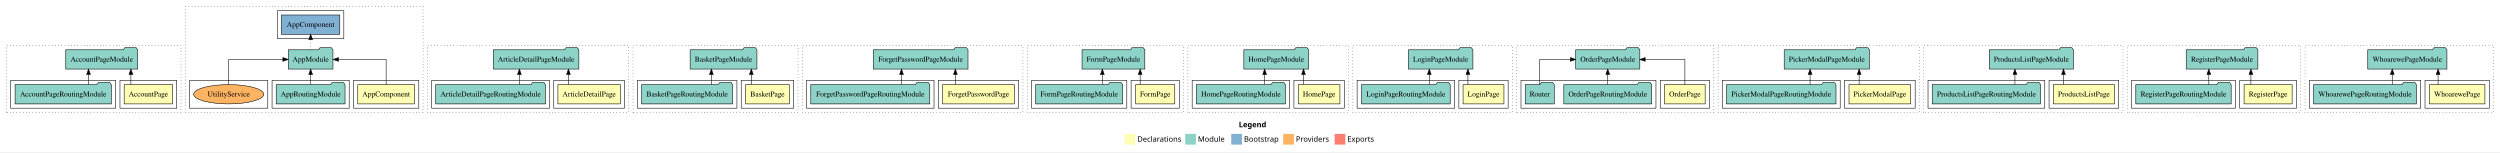
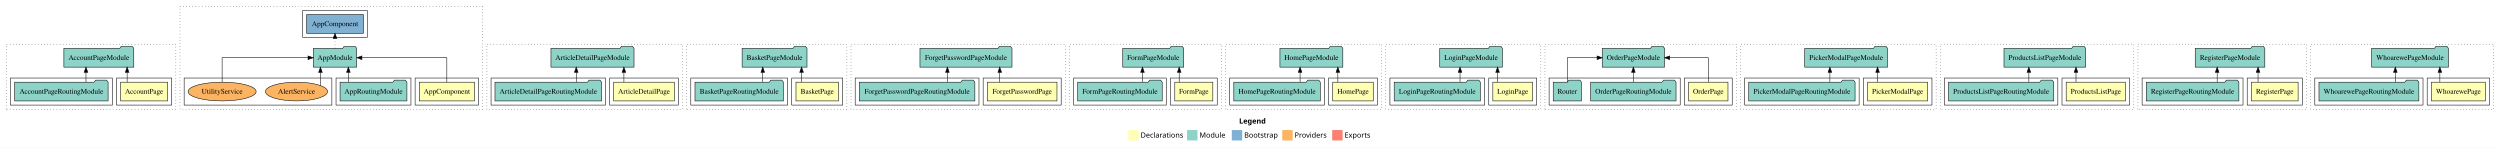
- <svg xmlns="http://www.w3.org/2000/svg" width="4668pt" height="284pt" viewBox="0.00 0.00 4668.00 284.00">
+ <svg xmlns="http://www.w3.org/2000/svg" width="4806pt" height="284pt" viewBox="0.00 0.00 4806.00 284.00">
  <g id="graph0" class="graph" transform="scale(1 1) rotate(0) translate(4 280)">
-     <polygon fill="white" stroke="transparent" points="-4,4 -4,-280 4664,-280 4664,4 -4,4" />
-     <text text-anchor="start" x="2309.01" y="-42.4" font-family="sans-serif" font-weight="bold" font-size="14.00">Legend</text>
-     <polygon fill="#ffffb3" stroke="transparent" points="2096,-10 2096,-30 2116,-30 2116,-10 2096,-10" />
-     <text text-anchor="start" x="2119.63" y="-15.4" font-family="sans-serif" font-size="14.00">  Declarations</text>
-     <polygon fill="#8dd3c7" stroke="transparent" points="2209,-10 2209,-30 2229,-30 2229,-10 2209,-10" />
-     <text text-anchor="start" x="2232.73" y="-15.4" font-family="sans-serif" font-size="14.00">  Module</text>
-     <polygon fill="#80b1d3" stroke="transparent" points="2295,-10 2295,-30 2315,-30 2315,-10 2295,-10" />
-     <text text-anchor="start" x="2318.78" y="-15.4" font-family="sans-serif" font-size="14.00">  Bootstrap</text>
-     <polygon fill="#fdb462" stroke="transparent" points="2392,-10 2392,-30 2412,-30 2412,-10 2392,-10" />
-     <text text-anchor="start" x="2415.67" y="-15.4" font-family="sans-serif" font-size="14.00">  Providers</text>
-     <polygon fill="#fb8072" stroke="transparent" points="2488,-10 2488,-30 2508,-30 2508,-10 2488,-10" />
-     <text text-anchor="start" x="2511.73" y="-15.4" font-family="sans-serif" font-size="14.00">  Exports</text>
+     <polygon fill="white" stroke="transparent" points="-4,4 -4,-280 4802,-280 4802,4 -4,4" />
+     <text text-anchor="start" x="2378.01" y="-42.4" font-family="sans-serif" font-weight="bold" font-size="14.00">Legend</text>
+     <polygon fill="#ffffb3" stroke="transparent" points="2165,-10 2165,-30 2185,-30 2185,-10 2165,-10" />
+     <text text-anchor="start" x="2188.63" y="-15.4" font-family="sans-serif" font-size="14.00">  Declarations</text>
+     <polygon fill="#8dd3c7" stroke="transparent" points="2278,-10 2278,-30 2298,-30 2298,-10 2278,-10" />
+     <text text-anchor="start" x="2301.73" y="-15.4" font-family="sans-serif" font-size="14.00">  Module</text>
+     <polygon fill="#80b1d3" stroke="transparent" points="2364,-10 2364,-30 2384,-30 2384,-10 2364,-10" />
+     <text text-anchor="start" x="2387.78" y="-15.4" font-family="sans-serif" font-size="14.00">  Bootstrap</text>
+     <polygon fill="#fdb462" stroke="transparent" points="2461,-10 2461,-30 2481,-30 2481,-10 2461,-10" />
+     <text text-anchor="start" x="2484.67" y="-15.4" font-family="sans-serif" font-size="14.00">  Providers</text>
+     <polygon fill="#fb8072" stroke="transparent" points="2557,-10 2557,-30 2577,-30 2577,-10 2557,-10" />
+     <text text-anchor="start" x="2580.73" y="-15.4" font-family="sans-serif" font-size="14.00">  Exports</text>
    <g id="clust1" class="cluster">
      <polygon fill="none" stroke="black" stroke-dasharray="1,5" points="8,-70 8,-195 334,-195 334,-70 8,-70" />
    </g>
    <g id="clust2" class="cluster">
      <polygon fill="none" stroke="black" points="220,-78 220,-130 326,-130 326,-78 220,-78" />
    </g>
    <g id="clust4" class="cluster">
      <polygon fill="none" stroke="black" points="16,-78 16,-130 212,-130 212,-78 16,-78" />
    </g>
    <g id="clust14" class="cluster">
-       <polygon fill="none" stroke="black" stroke-dasharray="1,5" points="342,-70 342,-268 786,-268 786,-70 342,-70" />
+       <polygon fill="none" stroke="black" stroke-dasharray="1,5" points="342,-70 342,-268 924,-268 924,-70 342,-70" />
    </g>
    <g id="clust15" class="cluster">
-       <polygon fill="none" stroke="black" points="656,-78 656,-130 778,-130 778,-78 656,-78" />
+       <polygon fill="none" stroke="black" points="794,-78 794,-130 916,-130 916,-78 794,-78" />
    </g>
    <g id="clust17" class="cluster">
-       <polygon fill="none" stroke="black" points="504,-78 504,-130 648,-130 648,-78 504,-78" />
+       <polygon fill="none" stroke="black" points="642,-78 642,-130 786,-130 786,-78 642,-78" />
    </g>
    <g id="clust19" class="cluster">
-       <polygon fill="none" stroke="black" points="514,-208 514,-260 638,-260 638,-208 514,-208" />
+       <polygon fill="none" stroke="black" points="578,-208 578,-260 702,-260 702,-208 578,-208" />
    </g>
    <g id="clust20" class="cluster">
-       <polygon fill="none" stroke="black" points="350,-78 350,-130 496,-130 496,-78 350,-78" />
+       <polygon fill="none" stroke="black" points="350,-78 350,-130 634,-130 634,-78 350,-78" />
    </g>
    <g id="clust27" class="cluster">
-       <polygon fill="none" stroke="black" stroke-dasharray="1,5" points="794,-70 794,-195 1170,-195 1170,-70 794,-70" />
+       <polygon fill="none" stroke="black" stroke-dasharray="1,5" points="932,-70 932,-195 1308,-195 1308,-70 932,-70" />
    </g>
    <g id="clust28" class="cluster">
-       <polygon fill="none" stroke="black" points="1030,-78 1030,-130 1162,-130 1162,-78 1030,-78" />
+       <polygon fill="none" stroke="black" points="1168,-78 1168,-130 1300,-130 1300,-78 1168,-78" />
    </g>
    <g id="clust30" class="cluster">
-       <polygon fill="none" stroke="black" points="802,-78 802,-130 1022,-130 1022,-78 802,-78" />
+       <polygon fill="none" stroke="black" points="940,-78 940,-130 1160,-130 1160,-78 940,-78" />
    </g>
    <g id="clust40" class="cluster">
-       <polygon fill="none" stroke="black" stroke-dasharray="1,5" points="1178,-70 1178,-195 1486,-195 1486,-70 1178,-70" />
+       <polygon fill="none" stroke="black" stroke-dasharray="1,5" points="1316,-70 1316,-195 1624,-195 1624,-70 1316,-70" />
    </g>
    <g id="clust41" class="cluster">
-       <polygon fill="none" stroke="black" points="1380,-78 1380,-130 1478,-130 1478,-78 1380,-78" />
+       <polygon fill="none" stroke="black" points="1518,-78 1518,-130 1616,-130 1616,-78 1518,-78" />
    </g>
    <g id="clust43" class="cluster">
-       <polygon fill="none" stroke="black" points="1186,-78 1186,-130 1372,-130 1372,-78 1186,-78" />
+       <polygon fill="none" stroke="black" points="1324,-78 1324,-130 1510,-130 1510,-78 1324,-78" />
    </g>
    <g id="clust53" class="cluster">
-       <polygon fill="none" stroke="black" stroke-dasharray="1,5" points="1494,-70 1494,-195 1906,-195 1906,-70 1494,-70" />
+       <polygon fill="none" stroke="black" stroke-dasharray="1,5" points="1632,-70 1632,-195 2044,-195 2044,-70 1632,-70" />
    </g>
    <g id="clust54" class="cluster">
-       <polygon fill="none" stroke="black" points="1748,-78 1748,-130 1898,-130 1898,-78 1748,-78" />
+       <polygon fill="none" stroke="black" points="1886,-78 1886,-130 2036,-130 2036,-78 1886,-78" />
    </g>
    <g id="clust56" class="cluster">
-       <polygon fill="none" stroke="black" points="1502,-78 1502,-130 1740,-130 1740,-78 1502,-78" />
+       <polygon fill="none" stroke="black" points="1640,-78 1640,-130 1878,-130 1878,-78 1640,-78" />
    </g>
    <g id="clust66" class="cluster">
-       <polygon fill="none" stroke="black" stroke-dasharray="1,5" points="1914,-70 1914,-195 2206,-195 2206,-70 1914,-70" />
+       <polygon fill="none" stroke="black" stroke-dasharray="1,5" points="2052,-70 2052,-195 2344,-195 2344,-70 2052,-70" />
    </g>
    <g id="clust67" class="cluster">
-       <polygon fill="none" stroke="black" points="2108,-78 2108,-130 2198,-130 2198,-78 2108,-78" />
+       <polygon fill="none" stroke="black" points="2246,-78 2246,-130 2336,-130 2336,-78 2246,-78" />
    </g>
    <g id="clust69" class="cluster">
-       <polygon fill="none" stroke="black" points="1922,-78 1922,-130 2100,-130 2100,-78 1922,-78" />
+       <polygon fill="none" stroke="black" points="2060,-78 2060,-130 2238,-130 2238,-78 2060,-78" />
    </g>
    <g id="clust79" class="cluster">
-       <polygon fill="none" stroke="black" stroke-dasharray="1,5" points="2214,-70 2214,-195 2514,-195 2514,-70 2214,-70" />
+       <polygon fill="none" stroke="black" stroke-dasharray="1,5" points="2352,-70 2352,-195 2652,-195 2652,-70 2352,-70" />
    </g>
    <g id="clust80" class="cluster">
-       <polygon fill="none" stroke="black" points="2412,-78 2412,-130 2506,-130 2506,-78 2412,-78" />
+       <polygon fill="none" stroke="black" points="2550,-78 2550,-130 2644,-130 2644,-78 2550,-78" />
    </g>
    <g id="clust82" class="cluster">
-       <polygon fill="none" stroke="black" points="2222,-78 2222,-130 2404,-130 2404,-78 2222,-78" />
+       <polygon fill="none" stroke="black" points="2360,-78 2360,-130 2542,-130 2542,-78 2360,-78" />
    </g>
    <g id="clust92" class="cluster">
-       <polygon fill="none" stroke="black" stroke-dasharray="1,5" points="2522,-70 2522,-195 2820,-195 2820,-70 2522,-70" />
+       <polygon fill="none" stroke="black" stroke-dasharray="1,5" points="2660,-70 2660,-195 2958,-195 2958,-70 2660,-70" />
    </g>
    <g id="clust93" class="cluster">
-       <polygon fill="none" stroke="black" points="2720,-78 2720,-130 2812,-130 2812,-78 2720,-78" />
+       <polygon fill="none" stroke="black" points="2858,-78 2858,-130 2950,-130 2950,-78 2858,-78" />
    </g>
    <g id="clust95" class="cluster">
-       <polygon fill="none" stroke="black" points="2530,-78 2530,-130 2712,-130 2712,-78 2530,-78" />
+       <polygon fill="none" stroke="black" points="2668,-78 2668,-130 2850,-130 2850,-78 2668,-78" />
    </g>
    <g id="clust105" class="cluster">
-       <polygon fill="none" stroke="black" stroke-dasharray="1,5" points="2828,-70 2828,-195 3196,-195 3196,-70 2828,-70" />
+       <polygon fill="none" stroke="black" stroke-dasharray="1,5" points="2966,-70 2966,-195 3334,-195 3334,-70 2966,-70" />
    </g>
    <g id="clust106" class="cluster">
-       <polygon fill="none" stroke="black" points="3096,-78 3096,-130 3188,-130 3188,-78 3096,-78" />
+       <polygon fill="none" stroke="black" points="3234,-78 3234,-130 3326,-130 3326,-78 3234,-78" />
    </g>
    <g id="clust108" class="cluster">
-       <polygon fill="none" stroke="black" points="2836,-78 2836,-130 3088,-130 3088,-78 2836,-78" />
+       <polygon fill="none" stroke="black" points="2974,-78 2974,-130 3226,-130 3226,-78 2974,-78" />
    </g>
    <g id="clust118" class="cluster">
-       <polygon fill="none" stroke="black" stroke-dasharray="1,5" points="3204,-70 3204,-195 3580,-195 3580,-70 3204,-70" />
+       <polygon fill="none" stroke="black" stroke-dasharray="1,5" points="3342,-70 3342,-195 3718,-195 3718,-70 3342,-70" />
    </g>
    <g id="clust119" class="cluster">
-       <polygon fill="none" stroke="black" points="3440,-78 3440,-130 3572,-130 3572,-78 3440,-78" />
+       <polygon fill="none" stroke="black" points="3578,-78 3578,-130 3710,-130 3710,-78 3578,-78" />
    </g>
    <g id="clust121" class="cluster">
-       <polygon fill="none" stroke="black" points="3212,-78 3212,-130 3432,-130 3432,-78 3212,-78" />
+       <polygon fill="none" stroke="black" points="3350,-78 3350,-130 3570,-130 3570,-78 3350,-78" />
    </g>
    <g id="clust131" class="cluster">
-       <polygon fill="none" stroke="black" stroke-dasharray="1,5" points="3588,-70 3588,-195 3960,-195 3960,-70 3588,-70" />
+       <polygon fill="none" stroke="black" stroke-dasharray="1,5" points="3726,-70 3726,-195 4098,-195 4098,-70 3726,-70" />
    </g>
    <g id="clust132" class="cluster">
-       <polygon fill="none" stroke="black" points="3822,-78 3822,-130 3952,-130 3952,-78 3822,-78" />
+       <polygon fill="none" stroke="black" points="3960,-78 3960,-130 4090,-130 4090,-78 3960,-78" />
    </g>
    <g id="clust134" class="cluster">
-       <polygon fill="none" stroke="black" points="3596,-78 3596,-130 3814,-130 3814,-78 3596,-78" />
+       <polygon fill="none" stroke="black" points="3734,-78 3734,-130 3952,-130 3952,-78 3734,-78" />
    </g>
    <g id="clust144" class="cluster">
-       <polygon fill="none" stroke="black" stroke-dasharray="1,5" points="3968,-70 3968,-195 4292,-195 4292,-70 3968,-70" />
+       <polygon fill="none" stroke="black" stroke-dasharray="1,5" points="4106,-70 4106,-195 4430,-195 4430,-70 4106,-70" />
    </g>
    <g id="clust145" class="cluster">
-       <polygon fill="none" stroke="black" points="4178,-78 4178,-130 4284,-130 4284,-78 4178,-78" />
+       <polygon fill="none" stroke="black" points="4316,-78 4316,-130 4422,-130 4422,-78 4316,-78" />
    </g>
    <g id="clust147" class="cluster">
-       <polygon fill="none" stroke="black" points="3976,-78 3976,-130 4170,-130 4170,-78 3976,-78" />
+       <polygon fill="none" stroke="black" points="4114,-78 4114,-130 4308,-130 4308,-78 4114,-78" />
    </g>
    <g id="clust157" class="cluster">
-       <polygon fill="none" stroke="black" stroke-dasharray="1,5" points="4300,-70 4300,-195 4652,-195 4652,-70 4300,-70" />
+       <polygon fill="none" stroke="black" stroke-dasharray="1,5" points="4438,-70 4438,-195 4790,-195 4790,-70 4438,-70" />
    </g>
    <g id="clust158" class="cluster">
-       <polygon fill="none" stroke="black" points="4524,-78 4524,-130 4644,-130 4644,-78 4524,-78" />
+       <polygon fill="none" stroke="black" points="4662,-78 4662,-130 4782,-130 4782,-78 4662,-78" />
    </g>
    <g id="clust160" class="cluster">
-       <polygon fill="none" stroke="black" points="4308,-78 4308,-130 4516,-130 4516,-78 4308,-78" />
+       <polygon fill="none" stroke="black" points="4446,-78 4446,-130 4654,-130 4654,-78 4446,-78" />
    </g>
    <g id="node1" class="node">
      <polygon fill="#ffffb3" stroke="black" points="318.14,-122 227.86,-122 227.86,-86 318.14,-86 318.14,-122" />
      <text text-anchor="middle" x="273" y="-99.8" font-family="Times,serif" font-size="14.00">AccountPage</text>
    </g>
    <g id="node2" class="node">
      <polygon fill="#8dd3c7" stroke="black" points="253.19,-187 250.19,-191 229.19,-191 226.19,-187 118.81,-187 118.81,-151 253.19,-151 253.19,-187" />
      <text text-anchor="middle" x="186" y="-164.8" font-family="Times,serif" font-size="14.00">AccountPageModule</text>
    </g>
    <g id="edge1" class="edge">
      <path fill="none" stroke="black" d="M240.39,-122.11C240.39,-122.11 240.39,-140.99 240.39,-140.99" />
      <polygon fill="black" stroke="black" points="236.89,-140.99 240.39,-150.99 243.89,-140.99 236.89,-140.99" />
    </g>
    <g id="node3" class="node">
      <polygon fill="#8dd3c7" stroke="black" points="203.81,-122 200.81,-126 179.81,-126 176.81,-122 24.19,-122 24.19,-86 203.81,-86 203.81,-122" />
      <text text-anchor="middle" x="114" y="-99.8" font-family="Times,serif" font-size="14.00">AccountPageRoutingModule</text>
    </g>
    <g id="edge2" class="edge">
      <path fill="none" stroke="black" d="M161.28,-122.11C161.28,-122.11 161.28,-140.99 161.28,-140.99" />
      <polygon fill="black" stroke="black" points="157.78,-140.99 161.28,-150.99 164.78,-140.99 157.78,-140.99" />
    </g>
    <g id="node4" class="node">
-       <polygon fill="#ffffb3" stroke="black" points="769.94,-122 664.06,-122 664.06,-86 769.94,-86 769.94,-122" />
-       <text text-anchor="middle" x="717" y="-99.8" font-family="Times,serif" font-size="14.00">AppComponent</text>
+       <polygon fill="#ffffb3" stroke="black" points="907.94,-122 802.06,-122 802.06,-86 907.94,-86 907.94,-122" />
+       <text text-anchor="middle" x="855" y="-99.8" font-family="Times,serif" font-size="14.00">AppComponent</text>
    </g>
    <g id="node5" class="node">
-       <polygon fill="#8dd3c7" stroke="black" points="617.66,-187 614.66,-191 593.66,-191 590.66,-187 534.34,-187 534.34,-151 617.66,-151 617.66,-187" />
-       <text text-anchor="middle" x="576" y="-164.8" font-family="Times,serif" font-size="14.00">AppModule</text>
+       <polygon fill="#8dd3c7" stroke="black" points="681.66,-187 678.66,-191 657.66,-191 654.66,-187 598.34,-187 598.34,-151 681.66,-151 681.66,-187" />
+       <text text-anchor="middle" x="640" y="-164.8" font-family="Times,serif" font-size="14.00">AppModule</text>
    </g>
    <g id="edge3" class="edge">
-       <path fill="none" stroke="black" d="M717,-122.11C717,-141.34 717,-169 717,-169 717,-169 627.92,-169 627.92,-169" />
-       <polygon fill="black" stroke="black" points="627.92,-165.5 617.92,-169 627.92,-172.5 627.92,-165.5" />
+       <path fill="none" stroke="black" d="M855,-122.11C855,-141.34 855,-169 855,-169 855,-169 691.71,-169 691.71,-169" />
+       <polygon fill="black" stroke="black" points="691.71,-165.5 681.71,-169 691.71,-172.5 691.71,-165.5" />
    </g>
    <g id="node7" class="node">
-       <polygon fill="#80b1d3" stroke="black" points="630.44,-252 521.56,-252 521.56,-216 630.44,-216 630.44,-252" />
-       <text text-anchor="middle" x="576" y="-229.8" font-family="Times,serif" font-size="14.00">AppComponent </text>
+       <polygon fill="#80b1d3" stroke="black" points="694.44,-252 585.56,-252 585.56,-216 694.44,-216 694.44,-252" />
+       <text text-anchor="middle" x="640" y="-229.8" font-family="Times,serif" font-size="14.00">AppComponent </text>
    </g>
    <g id="edge5" class="edge">
-       <path fill="none" stroke="black" stroke-dasharray="1,5" d="M576,-187.11C576,-187.11 576,-205.99 576,-205.99" />
-       <polygon fill="black" stroke="black" points="572.5,-205.99 576,-215.99 579.5,-205.99 572.5,-205.99" />
+       <path fill="none" stroke="black" stroke-dasharray="1,5" d="M640,-187.11C640,-187.11 640,-205.99 640,-205.99" />
+       <polygon fill="black" stroke="black" points="636.5,-205.99 640,-215.99 643.5,-205.99 636.5,-205.99" />
    </g>
    <g id="node6" class="node">
-       <polygon fill="#8dd3c7" stroke="black" points="640.27,-122 637.27,-126 616.27,-126 613.27,-122 511.73,-122 511.73,-86 640.27,-86 640.27,-122" />
-       <text text-anchor="middle" x="576" y="-99.8" font-family="Times,serif" font-size="14.00">AppRoutingModule</text>
+       <polygon fill="#8dd3c7" stroke="black" points="778.27,-122 775.27,-126 754.27,-126 751.27,-122 649.73,-122 649.73,-86 778.27,-86 778.27,-122" />
+       <text text-anchor="middle" x="714" y="-99.8" font-family="Times,serif" font-size="14.00">AppRoutingModule</text>
    </g>
    <g id="edge4" class="edge">
-       <path fill="none" stroke="black" d="M576,-122.11C576,-122.11 576,-140.99 576,-140.99" />
-       <polygon fill="black" stroke="black" points="572.5,-140.99 576,-150.99 579.5,-140.99 572.5,-140.99" />
+       <path fill="none" stroke="black" d="M665.72,-122.11C665.72,-122.11 665.72,-140.99 665.72,-140.99" />
+       <polygon fill="black" stroke="black" points="662.22,-140.99 665.72,-150.99 669.22,-140.99 662.22,-140.99" />
    </g>
    <g id="node8" class="node">
+       <ellipse fill="#fdb462" stroke="black" cx="566" cy="-104" rx="59.66" ry="18" />
+       <text text-anchor="middle" x="566" y="-99.8" font-family="Times,serif" font-size="14.00">AlertService</text>
+     </g>
+     <g id="edge6" class="edge">
+       <path fill="none" stroke="black" d="M612,-115.62C612,-115.62 612,-140.85 612,-140.85" />
+       <polygon fill="black" stroke="black" points="608.5,-140.85 612,-150.85 615.5,-140.85 608.5,-140.85" />
+     </g>
+     <g id="node9" class="node">
      <ellipse fill="#fdb462" stroke="black" cx="423" cy="-104" rx="65.42" ry="18" />
      <text text-anchor="middle" x="423" y="-99.8" font-family="Times,serif" font-size="14.00">UtilityService</text>
    </g>
-     <g id="edge6" class="edge">
-       <path fill="none" stroke="black" d="M423,-122.11C423,-141.34 423,-169 423,-169 423,-169 524.19,-169 524.19,-169" />
-       <polygon fill="black" stroke="black" points="524.19,-172.5 534.19,-169 524.19,-165.5 524.19,-172.5" />
-     </g>
-     <g id="node9" class="node">
-       <polygon fill="#ffffb3" stroke="black" points="1154.29,-122 1037.71,-122 1037.71,-86 1154.29,-86 1154.29,-122" />
-       <text text-anchor="middle" x="1096" y="-99.8" font-family="Times,serif" font-size="14.00">ArticleDetailPage</text>
+     <g id="edge7" class="edge">
+       <path fill="none" stroke="black" d="M423,-122.11C423,-141.34 423,-169 423,-169 423,-169 588.16,-169 588.16,-169" />
+       <polygon fill="black" stroke="black" points="588.16,-172.5 598.16,-169 588.16,-165.5 588.16,-172.5" />
    </g>
    <g id="node10" class="node">
-       <polygon fill="#8dd3c7" stroke="black" points="1076.84,-187 1073.84,-191 1052.84,-191 1049.84,-187 917.16,-187 917.16,-151 1076.84,-151 1076.84,-187" />
-       <text text-anchor="middle" x="997" y="-164.8" font-family="Times,serif" font-size="14.00">ArticleDetailPageModule</text>
-     </g>
-     <g id="edge7" class="edge">
-       <path fill="none" stroke="black" d="M1057.39,-122.11C1057.39,-122.11 1057.39,-140.99 1057.39,-140.99" />
-       <polygon fill="black" stroke="black" points="1053.89,-140.99 1057.39,-150.99 1060.89,-140.99 1053.89,-140.99" />
+       <polygon fill="#ffffb3" stroke="black" points="1292.29,-122 1175.71,-122 1175.71,-86 1292.29,-86 1292.29,-122" />
+       <text text-anchor="middle" x="1234" y="-99.8" font-family="Times,serif" font-size="14.00">ArticleDetailPage</text>
    </g>
    <g id="node11" class="node">
-       <polygon fill="#8dd3c7" stroke="black" points="1014.46,-122 1011.46,-126 990.46,-126 987.46,-122 809.54,-122 809.54,-86 1014.46,-86 1014.46,-122" />
-       <text text-anchor="middle" x="912" y="-99.8" font-family="Times,serif" font-size="14.00">ArticleDetailPageRoutingModule</text>
+       <polygon fill="#8dd3c7" stroke="black" points="1214.84,-187 1211.84,-191 1190.84,-191 1187.84,-187 1055.16,-187 1055.16,-151 1214.84,-151 1214.84,-187" />
+       <text text-anchor="middle" x="1135" y="-164.8" font-family="Times,serif" font-size="14.00">ArticleDetailPageModule</text>
    </g>
    <g id="edge8" class="edge">
-       <path fill="none" stroke="black" d="M965.78,-122.11C965.78,-122.11 965.78,-140.99 965.78,-140.99" />
-       <polygon fill="black" stroke="black" points="962.28,-140.99 965.78,-150.99 969.28,-140.99 962.28,-140.99" />
+       <path fill="none" stroke="black" d="M1195.39,-122.11C1195.39,-122.11 1195.39,-140.99 1195.39,-140.99" />
+       <polygon fill="black" stroke="black" points="1191.89,-140.99 1195.39,-150.99 1198.89,-140.99 1191.89,-140.99" />
    </g>
    <g id="node12" class="node">
-       <polygon fill="#ffffb3" stroke="black" points="1469.81,-122 1388.19,-122 1388.19,-86 1469.81,-86 1469.81,-122" />
-       <text text-anchor="middle" x="1429" y="-99.8" font-family="Times,serif" font-size="14.00">BasketPage</text>
+       <polygon fill="#8dd3c7" stroke="black" points="1152.46,-122 1149.46,-126 1128.46,-126 1125.46,-122 947.54,-122 947.54,-86 1152.46,-86 1152.46,-122" />
+       <text text-anchor="middle" x="1050" y="-99.8" font-family="Times,serif" font-size="14.00">ArticleDetailPageRoutingModule</text>
+     </g>
+     <g id="edge9" class="edge">
+       <path fill="none" stroke="black" d="M1103.78,-122.11C1103.78,-122.11 1103.78,-140.99 1103.78,-140.99" />
+       <polygon fill="black" stroke="black" points="1100.28,-140.99 1103.78,-150.99 1107.28,-140.99 1100.28,-140.99" />
    </g>
    <g id="node13" class="node">
-       <polygon fill="#8dd3c7" stroke="black" points="1409.36,-187 1406.36,-191 1385.36,-191 1382.36,-187 1284.64,-187 1284.64,-151 1409.36,-151 1409.36,-187" />
-       <text text-anchor="middle" x="1347" y="-164.8" font-family="Times,serif" font-size="14.00">BasketPageModule</text>
-     </g>
-     <g id="edge9" class="edge">
-       <path fill="none" stroke="black" d="M1398.89,-122.11C1398.89,-122.11 1398.89,-140.99 1398.89,-140.99" />
-       <polygon fill="black" stroke="black" points="1395.39,-140.99 1398.89,-150.99 1402.39,-140.99 1395.39,-140.99" />
+       <polygon fill="#ffffb3" stroke="black" points="1607.81,-122 1526.19,-122 1526.19,-86 1607.81,-86 1607.81,-122" />
+       <text text-anchor="middle" x="1567" y="-99.8" font-family="Times,serif" font-size="14.00">BasketPage</text>
    </g>
    <g id="node14" class="node">
-       <polygon fill="#8dd3c7" stroke="black" points="1363.98,-122 1360.98,-126 1339.98,-126 1336.98,-122 1194.02,-122 1194.02,-86 1363.98,-86 1363.98,-122" />
-       <text text-anchor="middle" x="1279" y="-99.8" font-family="Times,serif" font-size="14.00">BasketPageRoutingModule</text>
+       <polygon fill="#8dd3c7" stroke="black" points="1547.36,-187 1544.36,-191 1523.36,-191 1520.36,-187 1422.64,-187 1422.64,-151 1547.36,-151 1547.36,-187" />
+       <text text-anchor="middle" x="1485" y="-164.8" font-family="Times,serif" font-size="14.00">BasketPageModule</text>
    </g>
    <g id="edge10" class="edge">
-       <path fill="none" stroke="black" d="M1324.28,-122.11C1324.28,-122.11 1324.28,-140.99 1324.28,-140.99" />
-       <polygon fill="black" stroke="black" points="1320.78,-140.99 1324.28,-150.99 1327.78,-140.99 1320.78,-140.99" />
+       <path fill="none" stroke="black" d="M1536.89,-122.11C1536.89,-122.11 1536.89,-140.99 1536.89,-140.99" />
+       <polygon fill="black" stroke="black" points="1533.39,-140.99 1536.89,-150.99 1540.39,-140.99 1533.39,-140.99" />
    </g>
    <g id="node15" class="node">
-       <polygon fill="#ffffb3" stroke="black" points="1889.91,-122 1756.09,-122 1756.09,-86 1889.91,-86 1889.91,-122" />
-       <text text-anchor="middle" x="1823" y="-99.8" font-family="Times,serif" font-size="14.00">ForgetPasswordPage</text>
+       <polygon fill="#8dd3c7" stroke="black" points="1501.98,-122 1498.98,-126 1477.98,-126 1474.98,-122 1332.02,-122 1332.02,-86 1501.98,-86 1501.98,-122" />
+       <text text-anchor="middle" x="1417" y="-99.8" font-family="Times,serif" font-size="14.00">BasketPageRoutingModule</text>
+     </g>
+     <g id="edge11" class="edge">
+       <path fill="none" stroke="black" d="M1462.28,-122.11C1462.28,-122.11 1462.28,-140.99 1462.28,-140.99" />
+       <polygon fill="black" stroke="black" points="1458.78,-140.99 1462.28,-150.99 1465.78,-140.99 1458.78,-140.99" />
    </g>
    <g id="node16" class="node">
-       <polygon fill="#8dd3c7" stroke="black" points="1803.46,-187 1800.46,-191 1779.46,-191 1776.46,-187 1626.54,-187 1626.54,-151 1803.46,-151 1803.46,-187" />
-       <text text-anchor="middle" x="1715" y="-164.8" font-family="Times,serif" font-size="14.00">ForgetPasswordPageModule</text>
-     </g>
-     <g id="edge11" class="edge">
-       <path fill="none" stroke="black" d="M1779.89,-122.11C1779.89,-122.11 1779.89,-140.99 1779.89,-140.99" />
-       <polygon fill="black" stroke="black" points="1776.39,-140.99 1779.89,-150.99 1783.39,-140.99 1776.39,-140.99" />
+       <polygon fill="#ffffb3" stroke="black" points="2027.91,-122 1894.09,-122 1894.09,-86 2027.91,-86 2027.91,-122" />
+       <text text-anchor="middle" x="1961" y="-99.8" font-family="Times,serif" font-size="14.00">ForgetPasswordPage</text>
    </g>
    <g id="node17" class="node">
-       <polygon fill="#8dd3c7" stroke="black" points="1732.08,-122 1729.08,-126 1708.08,-126 1705.08,-122 1509.92,-122 1509.92,-86 1732.08,-86 1732.08,-122" />
-       <text text-anchor="middle" x="1621" y="-99.8" font-family="Times,serif" font-size="14.00">ForgetPasswordPageRoutingModule</text>
+       <polygon fill="#8dd3c7" stroke="black" points="1941.46,-187 1938.46,-191 1917.46,-191 1914.46,-187 1764.54,-187 1764.54,-151 1941.46,-151 1941.46,-187" />
+       <text text-anchor="middle" x="1853" y="-164.8" font-family="Times,serif" font-size="14.00">ForgetPasswordPageModule</text>
    </g>
    <g id="edge12" class="edge">
-       <path fill="none" stroke="black" d="M1679.28,-122.11C1679.28,-122.11 1679.28,-140.99 1679.28,-140.99" />
-       <polygon fill="black" stroke="black" points="1675.78,-140.99 1679.28,-150.99 1682.78,-140.99 1675.78,-140.99" />
+       <path fill="none" stroke="black" d="M1917.89,-122.11C1917.89,-122.11 1917.89,-140.99 1917.89,-140.99" />
+       <polygon fill="black" stroke="black" points="1914.39,-140.99 1917.89,-150.99 1921.39,-140.99 1914.39,-140.99" />
    </g>
    <g id="node18" class="node">
-       <polygon fill="#ffffb3" stroke="black" points="2189.55,-122 2116.45,-122 2116.45,-86 2189.55,-86 2189.55,-122" />
-       <text text-anchor="middle" x="2153" y="-99.8" font-family="Times,serif" font-size="14.00">FormPage</text>
+       <polygon fill="#8dd3c7" stroke="black" points="1870.08,-122 1867.08,-126 1846.08,-126 1843.08,-122 1647.92,-122 1647.92,-86 1870.08,-86 1870.08,-122" />
+       <text text-anchor="middle" x="1759" y="-99.8" font-family="Times,serif" font-size="14.00">ForgetPasswordPageRoutingModule</text>
+     </g>
+     <g id="edge13" class="edge">
+       <path fill="none" stroke="black" d="M1817.28,-122.11C1817.28,-122.11 1817.28,-140.99 1817.28,-140.99" />
+       <polygon fill="black" stroke="black" points="1813.78,-140.99 1817.28,-150.99 1820.78,-140.99 1813.78,-140.99" />
    </g>
    <g id="node19" class="node">
-       <polygon fill="#8dd3c7" stroke="black" points="2133.6,-187 2130.6,-191 2109.6,-191 2106.6,-187 2016.4,-187 2016.4,-151 2133.6,-151 2133.6,-187" />
-       <text text-anchor="middle" x="2075" y="-164.8" font-family="Times,serif" font-size="14.00">FormPageModule</text>
-     </g>
-     <g id="edge13" class="edge">
-       <path fill="none" stroke="black" d="M2124.89,-122.11C2124.89,-122.11 2124.89,-140.99 2124.89,-140.99" />
-       <polygon fill="black" stroke="black" points="2121.39,-140.99 2124.89,-150.99 2128.39,-140.99 2121.39,-140.99" />
+       <polygon fill="#ffffb3" stroke="black" points="2327.55,-122 2254.45,-122 2254.45,-86 2327.55,-86 2327.55,-122" />
+       <text text-anchor="middle" x="2291" y="-99.8" font-family="Times,serif" font-size="14.00">FormPage</text>
    </g>
    <g id="node20" class="node">
-       <polygon fill="#8dd3c7" stroke="black" points="2092.21,-122 2089.21,-126 2068.21,-126 2065.21,-122 1929.79,-122 1929.79,-86 2092.21,-86 2092.21,-122" />
-       <text text-anchor="middle" x="2011" y="-99.8" font-family="Times,serif" font-size="14.00">FormPageRoutingModule</text>
+       <polygon fill="#8dd3c7" stroke="black" points="2271.6,-187 2268.6,-191 2247.6,-191 2244.6,-187 2154.4,-187 2154.4,-151 2271.6,-151 2271.6,-187" />
+       <text text-anchor="middle" x="2213" y="-164.8" font-family="Times,serif" font-size="14.00">FormPageModule</text>
    </g>
    <g id="edge14" class="edge">
-       <path fill="none" stroke="black" d="M2054.28,-122.11C2054.28,-122.11 2054.28,-140.99 2054.28,-140.99" />
-       <polygon fill="black" stroke="black" points="2050.78,-140.99 2054.28,-150.99 2057.78,-140.99 2050.78,-140.99" />
+       <path fill="none" stroke="black" d="M2262.89,-122.11C2262.89,-122.11 2262.89,-140.99 2262.89,-140.99" />
+       <polygon fill="black" stroke="black" points="2259.39,-140.99 2262.89,-150.99 2266.39,-140.99 2259.39,-140.99" />
    </g>
    <g id="node21" class="node">
-       <polygon fill="#ffffb3" stroke="black" points="2497.92,-122 2420.08,-122 2420.08,-86 2497.92,-86 2497.92,-122" />
-       <text text-anchor="middle" x="2459" y="-99.8" font-family="Times,serif" font-size="14.00">HomePage</text>
+       <polygon fill="#8dd3c7" stroke="black" points="2230.21,-122 2227.21,-126 2206.21,-126 2203.21,-122 2067.79,-122 2067.79,-86 2230.21,-86 2230.21,-122" />
+       <text text-anchor="middle" x="2149" y="-99.8" font-family="Times,serif" font-size="14.00">FormPageRoutingModule</text>
+     </g>
+     <g id="edge15" class="edge">
+       <path fill="none" stroke="black" d="M2192.28,-122.11C2192.28,-122.11 2192.28,-140.99 2192.28,-140.99" />
+       <polygon fill="black" stroke="black" points="2188.78,-140.99 2192.28,-150.99 2195.78,-140.99 2188.78,-140.99" />
    </g>
    <g id="node22" class="node">
-       <polygon fill="#8dd3c7" stroke="black" points="2439.47,-187 2436.47,-191 2415.47,-191 2412.47,-187 2318.53,-187 2318.53,-151 2439.47,-151 2439.47,-187" />
-       <text text-anchor="middle" x="2379" y="-164.8" font-family="Times,serif" font-size="14.00">HomePageModule</text>
-     </g>
-     <g id="edge15" class="edge">
-       <path fill="none" stroke="black" d="M2429.89,-122.11C2429.89,-122.11 2429.89,-140.99 2429.89,-140.99" />
-       <polygon fill="black" stroke="black" points="2426.39,-140.99 2429.89,-150.99 2433.39,-140.99 2426.39,-140.99" />
+       <polygon fill="#ffffb3" stroke="black" points="2635.92,-122 2558.08,-122 2558.08,-86 2635.92,-86 2635.92,-122" />
+       <text text-anchor="middle" x="2597" y="-99.8" font-family="Times,serif" font-size="14.00">HomePage</text>
    </g>
    <g id="node23" class="node">
-       <polygon fill="#8dd3c7" stroke="black" points="2396.09,-122 2393.09,-126 2372.09,-126 2369.09,-122 2229.91,-122 2229.91,-86 2396.09,-86 2396.09,-122" />
-       <text text-anchor="middle" x="2313" y="-99.8" font-family="Times,serif" font-size="14.00">HomePageRoutingModule</text>
+       <polygon fill="#8dd3c7" stroke="black" points="2577.47,-187 2574.47,-191 2553.47,-191 2550.47,-187 2456.53,-187 2456.53,-151 2577.47,-151 2577.47,-187" />
+       <text text-anchor="middle" x="2517" y="-164.8" font-family="Times,serif" font-size="14.00">HomePageModule</text>
    </g>
    <g id="edge16" class="edge">
-       <path fill="none" stroke="black" d="M2357.28,-122.11C2357.28,-122.11 2357.28,-140.99 2357.28,-140.99" />
-       <polygon fill="black" stroke="black" points="2353.78,-140.99 2357.28,-150.99 2360.78,-140.99 2353.78,-140.99" />
+       <path fill="none" stroke="black" d="M2567.89,-122.11C2567.89,-122.11 2567.89,-140.99 2567.89,-140.99" />
+       <polygon fill="black" stroke="black" points="2564.39,-140.99 2567.89,-150.99 2571.39,-140.99 2564.39,-140.99" />
    </g>
    <g id="node24" class="node">
-       <polygon fill="#ffffb3" stroke="black" points="2804.16,-122 2727.84,-122 2727.84,-86 2804.16,-86 2804.16,-122" />
-       <text text-anchor="middle" x="2766" y="-99.8" font-family="Times,serif" font-size="14.00">LoginPage</text>
+       <polygon fill="#8dd3c7" stroke="black" points="2534.09,-122 2531.09,-126 2510.09,-126 2507.09,-122 2367.91,-122 2367.91,-86 2534.09,-86 2534.09,-122" />
+       <text text-anchor="middle" x="2451" y="-99.8" font-family="Times,serif" font-size="14.00">HomePageRoutingModule</text>
+     </g>
+     <g id="edge17" class="edge">
+       <path fill="none" stroke="black" d="M2495.28,-122.11C2495.28,-122.11 2495.28,-140.99 2495.28,-140.99" />
+       <polygon fill="black" stroke="black" points="2491.78,-140.99 2495.28,-150.99 2498.78,-140.99 2491.78,-140.99" />
    </g>
    <g id="node25" class="node">
-       <polygon fill="#8dd3c7" stroke="black" points="2746.2,-187 2743.2,-191 2722.2,-191 2719.2,-187 2625.8,-187 2625.8,-151 2746.2,-151 2746.2,-187" />
-       <text text-anchor="middle" x="2686" y="-164.8" font-family="Times,serif" font-size="14.00">LoginPageModule</text>
-     </g>
-     <g id="edge17" class="edge">
-       <path fill="none" stroke="black" d="M2736.89,-122.11C2736.89,-122.11 2736.89,-140.99 2736.89,-140.99" />
-       <polygon fill="black" stroke="black" points="2733.39,-140.99 2736.89,-150.99 2740.39,-140.99 2733.39,-140.99" />
+       <polygon fill="#ffffb3" stroke="black" points="2942.16,-122 2865.84,-122 2865.84,-86 2942.16,-86 2942.16,-122" />
+       <text text-anchor="middle" x="2904" y="-99.8" font-family="Times,serif" font-size="14.00">LoginPage</text>
    </g>
    <g id="node26" class="node">
-       <polygon fill="#8dd3c7" stroke="black" points="2703.82,-122 2700.82,-126 2679.82,-126 2676.82,-122 2538.18,-122 2538.18,-86 2703.82,-86 2703.82,-122" />
-       <text text-anchor="middle" x="2621" y="-99.8" font-family="Times,serif" font-size="14.00">LoginPageRoutingModule</text>
+       <polygon fill="#8dd3c7" stroke="black" points="2884.2,-187 2881.2,-191 2860.2,-191 2857.2,-187 2763.8,-187 2763.8,-151 2884.2,-151 2884.2,-187" />
+       <text text-anchor="middle" x="2824" y="-164.8" font-family="Times,serif" font-size="14.00">LoginPageModule</text>
    </g>
    <g id="edge18" class="edge">
-       <path fill="none" stroke="black" d="M2664.78,-122.11C2664.78,-122.11 2664.78,-140.99 2664.78,-140.99" />
-       <polygon fill="black" stroke="black" points="2661.28,-140.99 2664.78,-150.99 2668.28,-140.99 2661.28,-140.99" />
+       <path fill="none" stroke="black" d="M2874.89,-122.11C2874.89,-122.11 2874.89,-140.99 2874.89,-140.99" />
+       <polygon fill="black" stroke="black" points="2871.39,-140.99 2874.89,-150.99 2878.39,-140.99 2871.39,-140.99" />
    </g>
    <g id="node27" class="node">
-       <polygon fill="#ffffb3" stroke="black" points="3179.85,-122 3104.15,-122 3104.15,-86 3179.85,-86 3179.85,-122" />
-       <text text-anchor="middle" x="3142" y="-99.8" font-family="Times,serif" font-size="14.00">OrderPage</text>
+       <polygon fill="#8dd3c7" stroke="black" points="2841.82,-122 2838.82,-126 2817.82,-126 2814.82,-122 2676.18,-122 2676.18,-86 2841.82,-86 2841.82,-122" />
+       <text text-anchor="middle" x="2759" y="-99.8" font-family="Times,serif" font-size="14.00">LoginPageRoutingModule</text>
+     </g>
+     <g id="edge19" class="edge">
+       <path fill="none" stroke="black" d="M2802.78,-122.11C2802.78,-122.11 2802.78,-140.99 2802.78,-140.99" />
+       <polygon fill="black" stroke="black" points="2799.28,-140.99 2802.78,-150.99 2806.28,-140.99 2799.28,-140.99" />
    </g>
    <g id="node28" class="node">
-       <polygon fill="#8dd3c7" stroke="black" points="3057.9,-187 3054.9,-191 3033.9,-191 3030.9,-187 2938.1,-187 2938.1,-151 3057.9,-151 3057.9,-187" />
-       <text text-anchor="middle" x="2998" y="-164.8" font-family="Times,serif" font-size="14.00">OrderPageModule</text>
-     </g>
-     <g id="edge19" class="edge">
-       <path fill="none" stroke="black" d="M3142,-122.11C3142,-141.34 3142,-169 3142,-169 3142,-169 3067.82,-169 3067.82,-169" />
-       <polygon fill="black" stroke="black" points="3067.82,-165.5 3057.82,-169 3067.82,-172.5 3067.82,-165.5" />
+       <polygon fill="#ffffb3" stroke="black" points="3317.85,-122 3242.15,-122 3242.15,-86 3317.85,-86 3317.85,-122" />
+       <text text-anchor="middle" x="3280" y="-99.8" font-family="Times,serif" font-size="14.00">OrderPage</text>
    </g>
    <g id="node29" class="node">
-       <polygon fill="#8dd3c7" stroke="black" points="3080.02,-122 3077.02,-126 3056.02,-126 3053.02,-122 2915.98,-122 2915.98,-86 3080.02,-86 3080.02,-122" />
-       <text text-anchor="middle" x="2998" y="-99.8" font-family="Times,serif" font-size="14.00">OrderPageRoutingModule</text>
+       <polygon fill="#8dd3c7" stroke="black" points="3195.9,-187 3192.9,-191 3171.9,-191 3168.9,-187 3076.1,-187 3076.1,-151 3195.9,-151 3195.9,-187" />
+       <text text-anchor="middle" x="3136" y="-164.8" font-family="Times,serif" font-size="14.00">OrderPageModule</text>
    </g>
    <g id="edge20" class="edge">
-       <path fill="none" stroke="black" d="M2998,-122.11C2998,-122.11 2998,-140.99 2998,-140.99" />
-       <polygon fill="black" stroke="black" points="2994.5,-140.99 2998,-150.99 3001.5,-140.99 2994.5,-140.99" />
+       <path fill="none" stroke="black" d="M3280,-122.11C3280,-141.34 3280,-169 3280,-169 3280,-169 3205.82,-169 3205.82,-169" />
+       <polygon fill="black" stroke="black" points="3205.82,-165.5 3195.82,-169 3205.82,-172.5 3205.82,-165.5" />
    </g>
    <g id="node30" class="node">
-       <polygon fill="#8dd3c7" stroke="black" points="2898.1,-122 2895.1,-126 2874.1,-126 2871.1,-122 2843.9,-122 2843.9,-86 2898.1,-86 2898.1,-122" />
-       <text text-anchor="middle" x="2871" y="-99.8" font-family="Times,serif" font-size="14.00">Router</text>
+       <polygon fill="#8dd3c7" stroke="black" points="3218.02,-122 3215.02,-126 3194.02,-126 3191.02,-122 3053.98,-122 3053.98,-86 3218.02,-86 3218.02,-122" />
+       <text text-anchor="middle" x="3136" y="-99.8" font-family="Times,serif" font-size="14.00">OrderPageRoutingModule</text>
    </g>
    <g id="edge21" class="edge">
-       <path fill="none" stroke="black" d="M2871,-122.11C2871,-141.34 2871,-169 2871,-169 2871,-169 2928.22,-169 2928.22,-169" />
-       <polygon fill="black" stroke="black" points="2928.22,-172.5 2938.22,-169 2928.22,-165.5 2928.22,-172.5" />
+       <path fill="none" stroke="black" d="M3136,-122.11C3136,-122.11 3136,-140.99 3136,-140.99" />
+       <polygon fill="black" stroke="black" points="3132.5,-140.99 3136,-150.99 3139.5,-140.99 3132.5,-140.99" />
    </g>
    <g id="node31" class="node">
-       <polygon fill="#ffffb3" stroke="black" points="3563.53,-122 3448.47,-122 3448.47,-86 3563.53,-86 3563.53,-122" />
-       <text text-anchor="middle" x="3506" y="-99.8" font-family="Times,serif" font-size="14.00">PickerModalPage</text>
+       <polygon fill="#8dd3c7" stroke="black" points="3036.1,-122 3033.1,-126 3012.1,-126 3009.1,-122 2981.9,-122 2981.9,-86 3036.1,-86 3036.1,-122" />
+       <text text-anchor="middle" x="3009" y="-99.8" font-family="Times,serif" font-size="14.00">Router</text>
+     </g>
+     <g id="edge22" class="edge">
+       <path fill="none" stroke="black" d="M3009,-122.11C3009,-141.34 3009,-169 3009,-169 3009,-169 3066.22,-169 3066.22,-169" />
+       <polygon fill="black" stroke="black" points="3066.22,-172.5 3076.22,-169 3066.22,-165.5 3066.22,-172.5" />
    </g>
    <g id="node32" class="node">
-       <polygon fill="#8dd3c7" stroke="black" points="3486.57,-187 3483.57,-191 3462.57,-191 3459.57,-187 3327.43,-187 3327.43,-151 3486.57,-151 3486.57,-187" />
-       <text text-anchor="middle" x="3407" y="-164.8" font-family="Times,serif" font-size="14.00">PickerModalPageModule</text>
-     </g>
-     <g id="edge22" class="edge">
-       <path fill="none" stroke="black" d="M3467.39,-122.11C3467.39,-122.11 3467.39,-140.99 3467.39,-140.99" />
-       <polygon fill="black" stroke="black" points="3463.89,-140.99 3467.39,-150.99 3470.89,-140.99 3463.89,-140.99" />
+       <polygon fill="#ffffb3" stroke="black" points="3701.53,-122 3586.47,-122 3586.47,-86 3701.53,-86 3701.53,-122" />
+       <text text-anchor="middle" x="3644" y="-99.8" font-family="Times,serif" font-size="14.00">PickerModalPage</text>
    </g>
    <g id="node33" class="node">
-       <polygon fill="#8dd3c7" stroke="black" points="3424.19,-122 3421.19,-126 3400.19,-126 3397.19,-122 3219.81,-122 3219.81,-86 3424.19,-86 3424.19,-122" />
-       <text text-anchor="middle" x="3322" y="-99.8" font-family="Times,serif" font-size="14.00">PickerModalPageRoutingModule</text>
+       <polygon fill="#8dd3c7" stroke="black" points="3624.57,-187 3621.57,-191 3600.57,-191 3597.57,-187 3465.43,-187 3465.43,-151 3624.57,-151 3624.57,-187" />
+       <text text-anchor="middle" x="3545" y="-164.8" font-family="Times,serif" font-size="14.00">PickerModalPageModule</text>
    </g>
    <g id="edge23" class="edge">
-       <path fill="none" stroke="black" d="M3375.78,-122.11C3375.78,-122.11 3375.78,-140.99 3375.78,-140.99" />
-       <polygon fill="black" stroke="black" points="3372.28,-140.99 3375.78,-150.99 3379.28,-140.99 3372.28,-140.99" />
+       <path fill="none" stroke="black" d="M3605.39,-122.11C3605.39,-122.11 3605.39,-140.99 3605.39,-140.99" />
+       <polygon fill="black" stroke="black" points="3601.89,-140.99 3605.39,-150.99 3608.89,-140.99 3601.89,-140.99" />
    </g>
    <g id="node34" class="node">
-       <polygon fill="#ffffb3" stroke="black" points="3943.98,-122 3830.02,-122 3830.02,-86 3943.98,-86 3943.98,-122" />
-       <text text-anchor="middle" x="3887" y="-99.8" font-family="Times,serif" font-size="14.00">ProductsListPage</text>
+       <polygon fill="#8dd3c7" stroke="black" points="3562.19,-122 3559.19,-126 3538.19,-126 3535.19,-122 3357.81,-122 3357.81,-86 3562.19,-86 3562.19,-122" />
+       <text text-anchor="middle" x="3460" y="-99.8" font-family="Times,serif" font-size="14.00">PickerModalPageRoutingModule</text>
+     </g>
+     <g id="edge24" class="edge">
+       <path fill="none" stroke="black" d="M3513.78,-122.11C3513.78,-122.11 3513.78,-140.99 3513.78,-140.99" />
+       <polygon fill="black" stroke="black" points="3510.28,-140.99 3513.78,-150.99 3517.28,-140.99 3510.28,-140.99" />
    </g>
    <g id="node35" class="node">
-       <polygon fill="#8dd3c7" stroke="black" points="3867.53,-187 3864.53,-191 3843.53,-191 3840.53,-187 3710.47,-187 3710.47,-151 3867.53,-151 3867.53,-187" />
-       <text text-anchor="middle" x="3789" y="-164.8" font-family="Times,serif" font-size="14.00">ProductsListPageModule</text>
-     </g>
-     <g id="edge24" class="edge">
-       <path fill="none" stroke="black" d="M3848.89,-122.11C3848.89,-122.11 3848.89,-140.99 3848.89,-140.99" />
-       <polygon fill="black" stroke="black" points="3845.39,-140.99 3848.89,-150.99 3852.39,-140.99 3845.39,-140.99" />
+       <polygon fill="#ffffb3" stroke="black" points="4081.98,-122 3968.02,-122 3968.02,-86 4081.98,-86 4081.98,-122" />
+       <text text-anchor="middle" x="4025" y="-99.8" font-family="Times,serif" font-size="14.00">ProductsListPage</text>
    </g>
    <g id="node36" class="node">
-       <polygon fill="#8dd3c7" stroke="black" points="3806.15,-122 3803.15,-126 3782.15,-126 3779.15,-122 3603.85,-122 3603.85,-86 3806.15,-86 3806.15,-122" />
-       <text text-anchor="middle" x="3705" y="-99.8" font-family="Times,serif" font-size="14.00">ProductsListPageRoutingModule</text>
+       <polygon fill="#8dd3c7" stroke="black" points="4005.53,-187 4002.53,-191 3981.53,-191 3978.53,-187 3848.47,-187 3848.47,-151 4005.53,-151 4005.53,-187" />
+       <text text-anchor="middle" x="3927" y="-164.8" font-family="Times,serif" font-size="14.00">ProductsListPageModule</text>
    </g>
    <g id="edge25" class="edge">
-       <path fill="none" stroke="black" d="M3758.28,-122.11C3758.28,-122.11 3758.28,-140.99 3758.28,-140.99" />
-       <polygon fill="black" stroke="black" points="3754.78,-140.99 3758.28,-150.99 3761.78,-140.99 3754.78,-140.99" />
+       <path fill="none" stroke="black" d="M3986.89,-122.11C3986.89,-122.11 3986.89,-140.99 3986.89,-140.99" />
+       <polygon fill="black" stroke="black" points="3983.39,-140.99 3986.89,-150.99 3990.39,-140.99 3983.39,-140.99" />
    </g>
    <g id="node37" class="node">
-       <polygon fill="#ffffb3" stroke="black" points="4275.86,-122 4186.14,-122 4186.14,-86 4275.86,-86 4275.86,-122" />
-       <text text-anchor="middle" x="4231" y="-99.8" font-family="Times,serif" font-size="14.00">RegisterPage</text>
+       <polygon fill="#8dd3c7" stroke="black" points="3944.15,-122 3941.15,-126 3920.15,-126 3917.15,-122 3741.85,-122 3741.85,-86 3944.15,-86 3944.15,-122" />
+       <text text-anchor="middle" x="3843" y="-99.8" font-family="Times,serif" font-size="14.00">ProductsListPageRoutingModule</text>
+     </g>
+     <g id="edge26" class="edge">
+       <path fill="none" stroke="black" d="M3896.28,-122.11C3896.28,-122.11 3896.28,-140.99 3896.28,-140.99" />
+       <polygon fill="black" stroke="black" points="3892.78,-140.99 3896.28,-150.99 3899.78,-140.99 3892.78,-140.99" />
    </g>
    <g id="node38" class="node">
-       <polygon fill="#8dd3c7" stroke="black" points="4211.91,-187 4208.91,-191 4187.91,-191 4184.91,-187 4078.09,-187 4078.09,-151 4211.91,-151 4211.91,-187" />
-       <text text-anchor="middle" x="4145" y="-164.8" font-family="Times,serif" font-size="14.00">RegisterPageModule</text>
-     </g>
-     <g id="edge26" class="edge">
-       <path fill="none" stroke="black" d="M4198.89,-122.11C4198.89,-122.11 4198.89,-140.99 4198.89,-140.99" />
-       <polygon fill="black" stroke="black" points="4195.39,-140.99 4198.89,-150.99 4202.39,-140.99 4195.39,-140.99" />
+       <polygon fill="#ffffb3" stroke="black" points="4413.86,-122 4324.14,-122 4324.14,-86 4413.86,-86 4413.86,-122" />
+       <text text-anchor="middle" x="4369" y="-99.8" font-family="Times,serif" font-size="14.00">RegisterPage</text>
    </g>
    <g id="node39" class="node">
-       <polygon fill="#8dd3c7" stroke="black" points="4162.03,-122 4159.03,-126 4138.03,-126 4135.03,-122 3983.97,-122 3983.97,-86 4162.03,-86 4162.03,-122" />
-       <text text-anchor="middle" x="4073" y="-99.8" font-family="Times,serif" font-size="14.00">RegisterPageRoutingModule</text>
+       <polygon fill="#8dd3c7" stroke="black" points="4349.91,-187 4346.91,-191 4325.91,-191 4322.91,-187 4216.09,-187 4216.09,-151 4349.91,-151 4349.91,-187" />
+       <text text-anchor="middle" x="4283" y="-164.8" font-family="Times,serif" font-size="14.00">RegisterPageModule</text>
    </g>
    <g id="edge27" class="edge">
-       <path fill="none" stroke="black" d="M4120.28,-122.11C4120.28,-122.11 4120.28,-140.99 4120.28,-140.99" />
-       <polygon fill="black" stroke="black" points="4116.78,-140.99 4120.28,-150.99 4123.78,-140.99 4116.78,-140.99" />
+       <path fill="none" stroke="black" d="M4336.89,-122.11C4336.89,-122.11 4336.89,-140.99 4336.89,-140.99" />
+       <polygon fill="black" stroke="black" points="4333.39,-140.99 4336.89,-150.99 4340.39,-140.99 4333.39,-140.99" />
    </g>
    <g id="node40" class="node">
-       <polygon fill="#ffffb3" stroke="black" points="4635.84,-122 4532.16,-122 4532.16,-86 4635.84,-86 4635.84,-122" />
-       <text text-anchor="middle" x="4584" y="-99.8" font-family="Times,serif" font-size="14.00">WhoarewePage</text>
+       <polygon fill="#8dd3c7" stroke="black" points="4300.03,-122 4297.03,-126 4276.03,-126 4273.03,-122 4121.97,-122 4121.97,-86 4300.03,-86 4300.03,-122" />
+       <text text-anchor="middle" x="4211" y="-99.8" font-family="Times,serif" font-size="14.00">RegisterPageRoutingModule</text>
+     </g>
+     <g id="edge28" class="edge">
+       <path fill="none" stroke="black" d="M4258.28,-122.11C4258.28,-122.11 4258.28,-140.99 4258.28,-140.99" />
+       <polygon fill="black" stroke="black" points="4254.78,-140.99 4258.28,-150.99 4261.78,-140.99 4254.78,-140.99" />
    </g>
    <g id="node41" class="node">
-       <polygon fill="#8dd3c7" stroke="black" points="4564.89,-187 4561.89,-191 4540.89,-191 4537.89,-187 4417.11,-187 4417.11,-151 4564.89,-151 4564.89,-187" />
-       <text text-anchor="middle" x="4491" y="-164.8" font-family="Times,serif" font-size="14.00">WhoarewePageModule</text>
-     </g>
-     <g id="edge28" class="edge">
-       <path fill="none" stroke="black" d="M4548.39,-122.11C4548.39,-122.11 4548.39,-140.99 4548.39,-140.99" />
-       <polygon fill="black" stroke="black" points="4544.89,-140.99 4548.39,-150.99 4551.89,-140.99 4544.89,-140.99" />
+       <polygon fill="#ffffb3" stroke="black" points="4773.84,-122 4670.16,-122 4670.16,-86 4773.84,-86 4773.84,-122" />
+       <text text-anchor="middle" x="4722" y="-99.8" font-family="Times,serif" font-size="14.00">WhoarewePage</text>
    </g>
    <g id="node42" class="node">
-       <polygon fill="#8dd3c7" stroke="black" points="4508.01,-122 4505.01,-126 4484.01,-126 4481.01,-122 4315.99,-122 4315.99,-86 4508.01,-86 4508.01,-122" />
-       <text text-anchor="middle" x="4412" y="-99.8" font-family="Times,serif" font-size="14.00">WhoarewePageRoutingModule</text>
+       <polygon fill="#8dd3c7" stroke="black" points="4702.89,-187 4699.89,-191 4678.89,-191 4675.89,-187 4555.11,-187 4555.11,-151 4702.89,-151 4702.89,-187" />
+       <text text-anchor="middle" x="4629" y="-164.8" font-family="Times,serif" font-size="14.00">WhoarewePageModule</text>
    </g>
    <g id="edge29" class="edge">
-       <path fill="none" stroke="black" d="M4462.78,-122.11C4462.78,-122.11 4462.78,-140.99 4462.78,-140.99" />
-       <polygon fill="black" stroke="black" points="4459.28,-140.99 4462.78,-150.99 4466.28,-140.99 4459.28,-140.99" />
+       <path fill="none" stroke="black" d="M4686.39,-122.11C4686.39,-122.11 4686.39,-140.99 4686.39,-140.99" />
+       <polygon fill="black" stroke="black" points="4682.89,-140.99 4686.39,-150.99 4689.89,-140.99 4682.89,-140.99" />
+     </g>
+     <g id="node43" class="node">
+       <polygon fill="#8dd3c7" stroke="black" points="4646.01,-122 4643.01,-126 4622.01,-126 4619.01,-122 4453.99,-122 4453.99,-86 4646.01,-86 4646.01,-122" />
+       <text text-anchor="middle" x="4550" y="-99.8" font-family="Times,serif" font-size="14.00">WhoarewePageRoutingModule</text>
+     </g>
+     <g id="edge30" class="edge">
+       <path fill="none" stroke="black" d="M4600.78,-122.11C4600.78,-122.11 4600.78,-140.99 4600.78,-140.99" />
+       <polygon fill="black" stroke="black" points="4597.28,-140.99 4600.78,-150.99 4604.28,-140.99 4597.28,-140.99" />
    </g>
  </g>
</svg>
